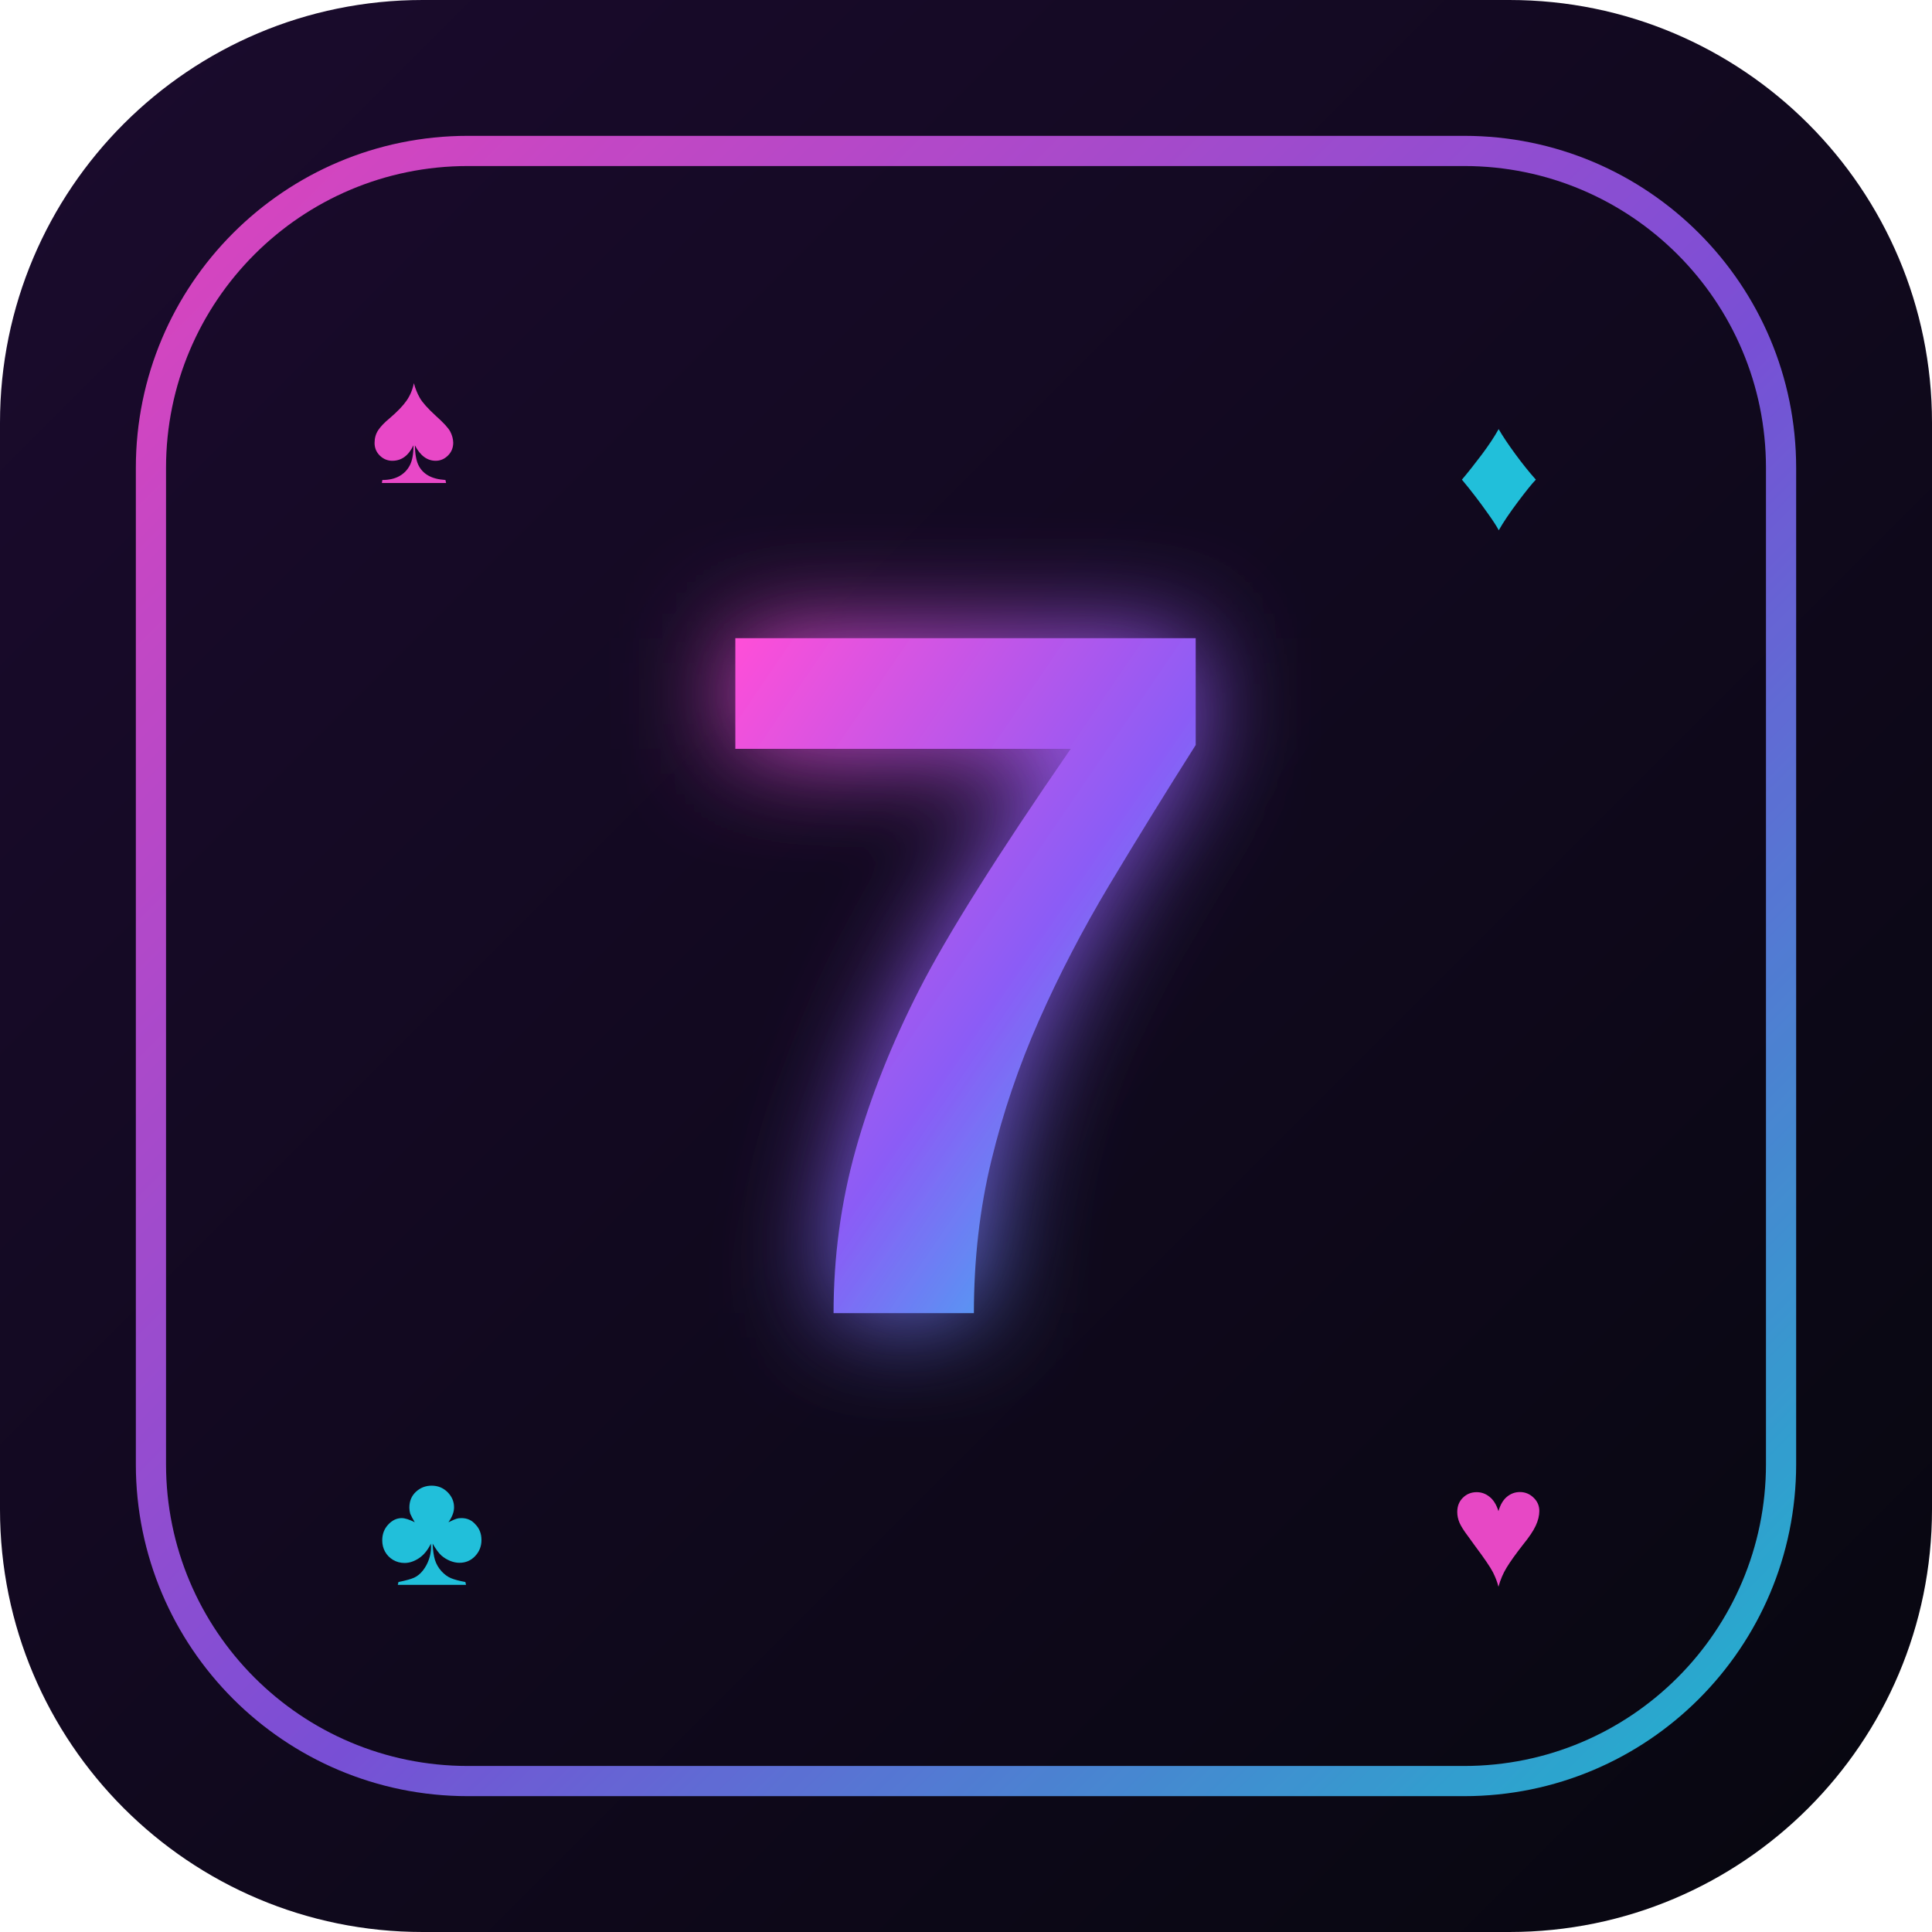
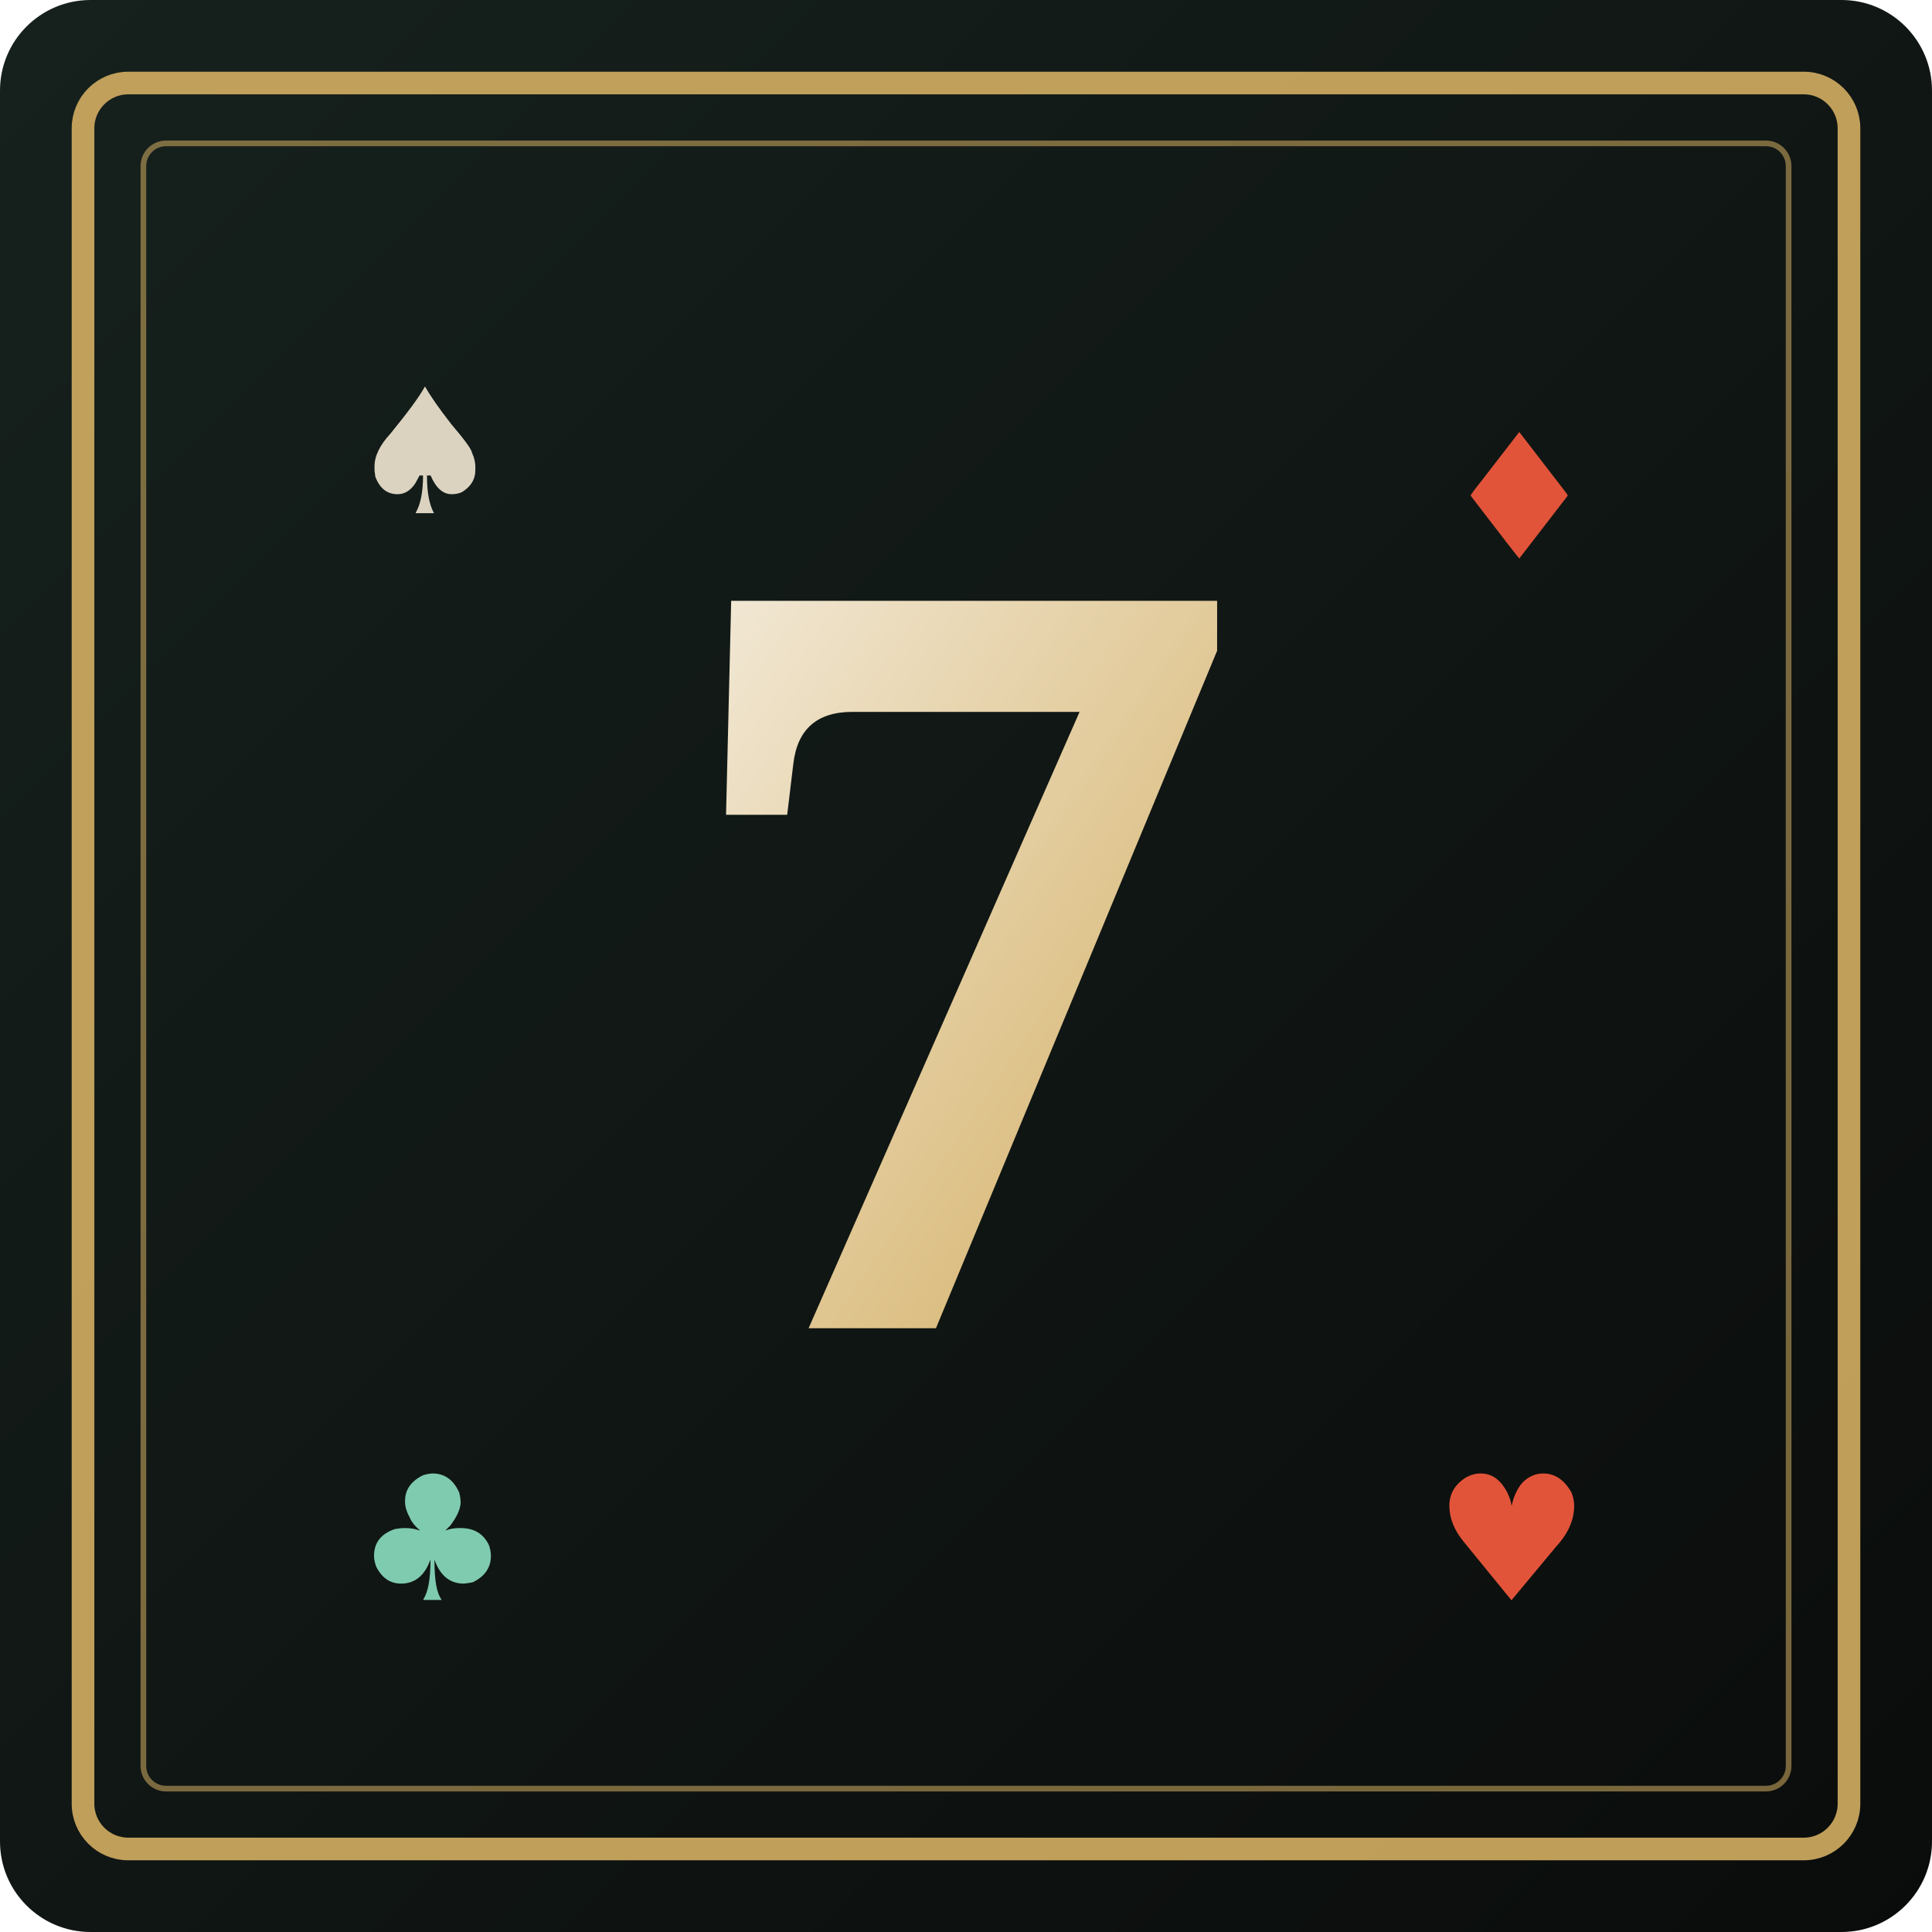
<svg xmlns="http://www.w3.org/2000/svg" viewBox="0 0 512 512" width="512" height="512">
  <defs>
    <linearGradient id="bg" x1="0" y1="0" x2="1" y2="1">
-       <stop offset="0" stop-color="#1b0b2e" />
-       <stop offset="1" stop-color="#07070f" />
+       <stop offset="0" stop-color="#16211d" />
+       <stop offset="1" stop-color="#0a0c0b" />
    </linearGradient>
-     <linearGradient id="neon" x1="0" y1="0" x2="1" y2="1">
-       <stop offset="0" stop-color="#ff4fd8" />
-       <stop offset="0.55" stop-color="#8b5cf6" />
-       <stop offset="1" stop-color="#22d3ee" />
+     <linearGradient id="cream" x1="0" y1="0" x2="1" y2="1">
+       <stop offset="0" stop-color="#f1e7d3" />
+       <stop offset="1" stop-color="#d3ae62" />
    </linearGradient>
-     <filter id="glow" x="-50%" y="-50%" width="200%" height="200%">
-       <feGaussianBlur stdDeviation="14" result="blur" />
-       <feMerge>
-         <feMergeNode in="blur" />
-         <feMergeNode in="SourceGraphic" />
-       </feMerge>
-     </filter>
  </defs>
-   <rect width="512" height="512" rx="112" fill="url(#bg)" />
-   <rect x="40" y="40" width="432" height="432" rx="84" fill="none" stroke="url(#neon)" stroke-width="8" opacity="0.85" />
-   <g filter="url(#glow)">
-     <text x="256" y="348" text-anchor="middle" font-family="Arial Black, Arial, sans-serif" font-weight="900" font-size="260" fill="url(#neon)">7</text>
-   </g>
-   <text x="98" y="128" font-family="Arial, sans-serif" font-size="44" fill="#ff4fd8" opacity="0.9">♠</text>
-   <text x="386" y="140" font-family="Arial, sans-serif" font-size="44" fill="#22d3ee" opacity="0.9">♦</text>
-   <text x="100" y="420" font-family="Arial, sans-serif" font-size="44" fill="#22d3ee" opacity="0.9">♣</text>
-   <text x="384" y="420" font-family="Arial, sans-serif" font-size="44" fill="#ff4fd8" opacity="0.9">♥</text>
+   <rect width="512" height="512" rx="24" fill="url(#bg)" />
+   <rect x="22" y="22" width="468" height="468" rx="12" fill="none" stroke="#d3ae62" stroke-width="6" opacity="0.9" />
+   <rect x="38" y="38" width="436" height="436" rx="6" fill="none" stroke="#d3ae62" stroke-width="1.5" opacity="0.55" />
+   <text x="256" y="352" text-anchor="middle" font-family="Bodoni MT, Didot, Georgia, serif" font-weight="700" font-size="270" fill="url(#cream)">7</text>
+   <text x="92" y="136" font-family="Georgia, serif" font-size="46" fill="#f1e7d3" opacity="0.9">♠</text>
+   <text x="382" y="148" font-family="Georgia, serif" font-size="46" fill="#e2543a">♦</text>
+   <text x="94" y="424" font-family="Georgia, serif" font-size="46" fill="#7fcbb0">♣</text>
+   <text x="380" y="424" font-family="Georgia, serif" font-size="46" fill="#e2543a">♥</text>
</svg>
